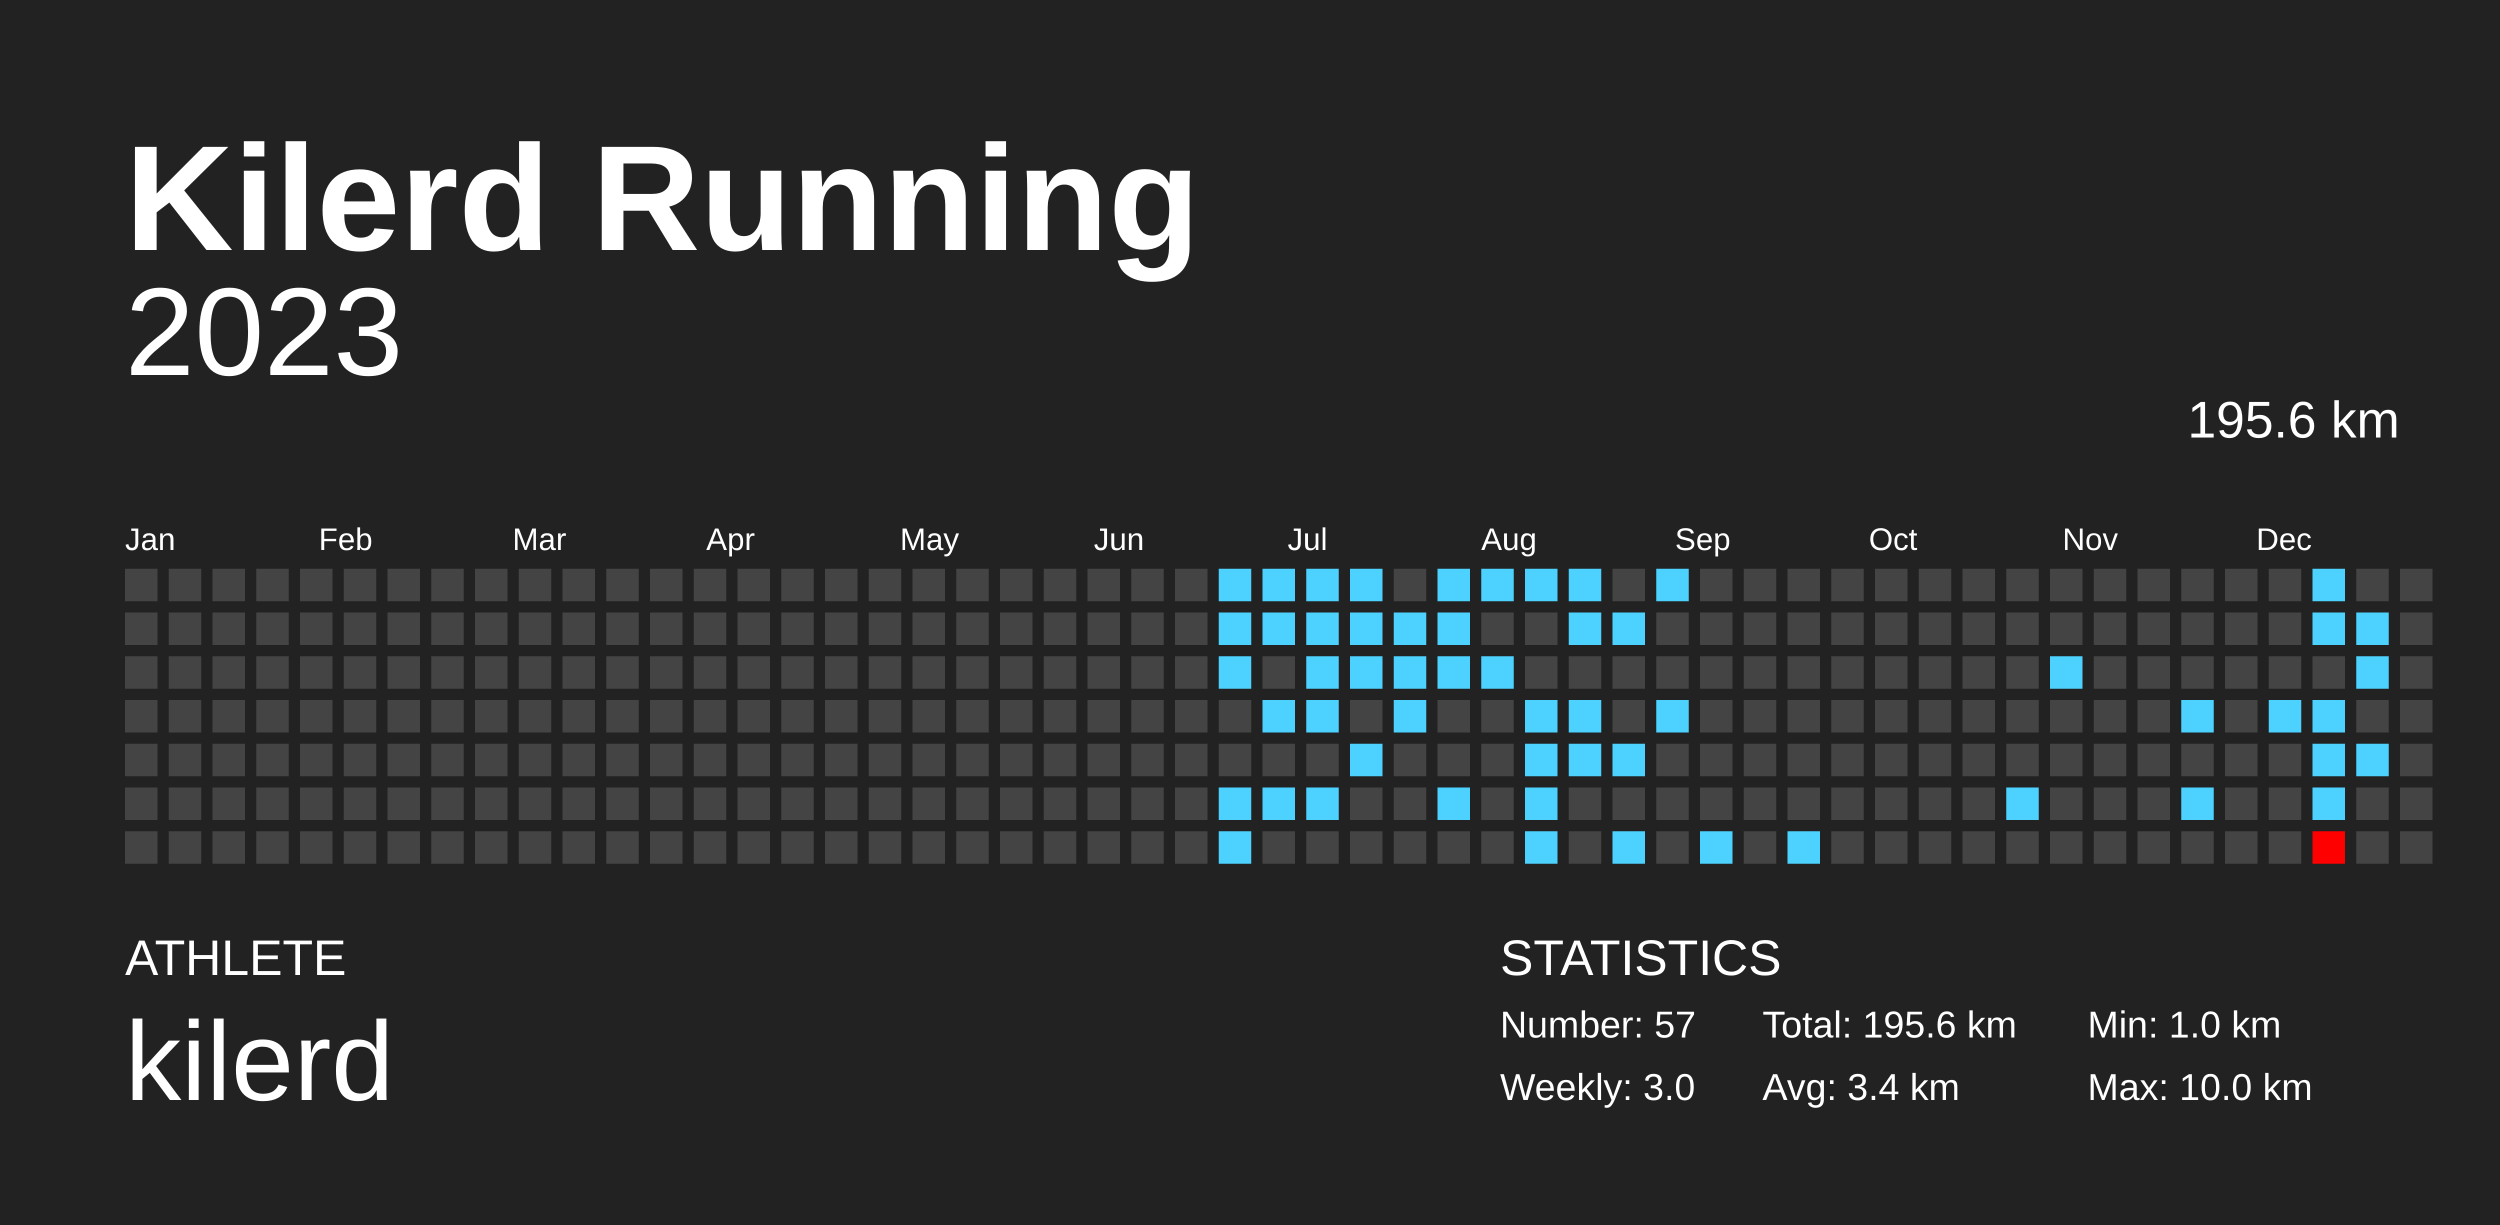
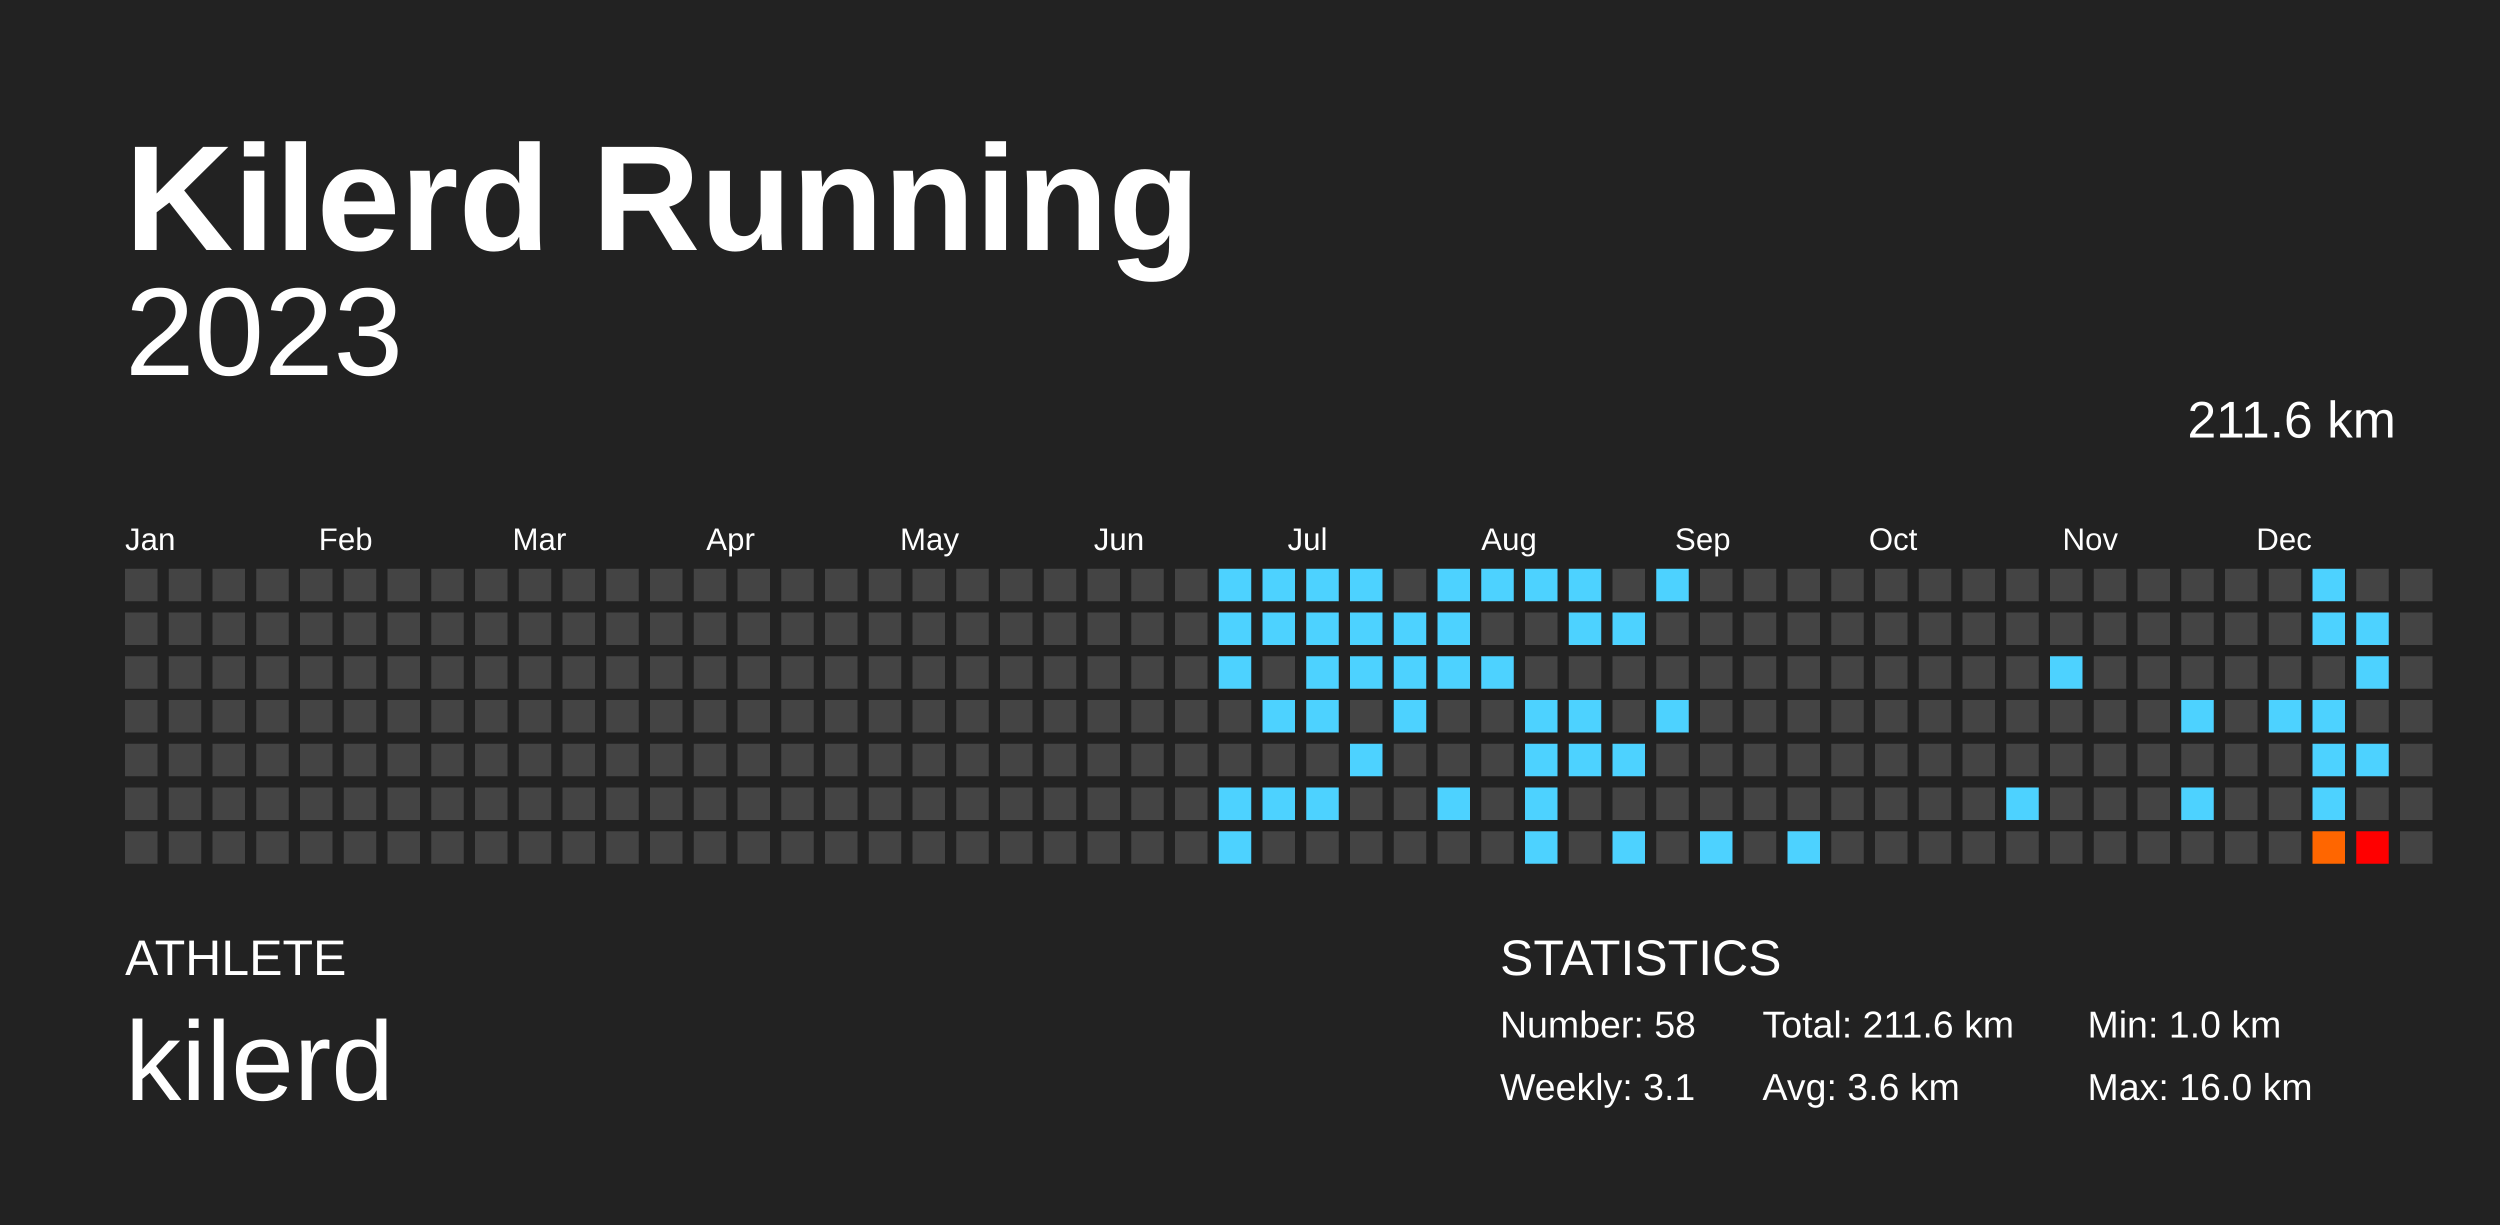
<svg xmlns="http://www.w3.org/2000/svg" baseProfile="full" height="98mm" version="1.1" viewBox="0,0,200,98" width="200mm">
  <defs />
  <rect fill="#222222" height="98" width="200" x="0" y="0" />
  <text fill="#FFFFFF" style="font-size:12px; font-family:Arial; font-weight:bold;" x="10" y="20">Kilerd Running</text>
  <text fill="#FFFFFF" style="font-size:4px; font-family:Arial" x="10" y="78">ATHLETE</text>
  <text fill="#FFFFFF" style="font-size:9px; font-family:Arial" x="10" y="88">kilerd</text>
  <text fill="#FFFFFF" style="font-size:4px; font-family:Arial" x="120" y="78">STATISTICS</text>
-   <text fill="#FFFFFF" style="font-size:3px; font-family:Arial" x="120" y="83">Number: 57</text>
-   <text fill="#FFFFFF" style="font-size:3px; font-family:Arial" x="120" y="88">Weekly: 3.0</text>
-   <text fill="#FFFFFF" style="font-size:3px; font-family:Arial" x="141" y="83">Total: 195.6 km</text>
-   <text fill="#FFFFFF" style="font-size:3px; font-family:Arial" x="141" y="88">Avg: 3.4 km</text>
+   <text fill="#FFFFFF" style="font-size:3px; font-family:Arial" x="120" y="83">Number: 58</text>
+   <text fill="#FFFFFF" style="font-size:3px; font-family:Arial" x="120" y="88">Weekly: 3.1</text>
+   <text fill="#FFFFFF" style="font-size:3px; font-family:Arial" x="141" y="83">Total: 211.6 km</text>
+   <text fill="#FFFFFF" style="font-size:3px; font-family:Arial" x="141" y="88">Avg: 3.6 km</text>
  <text fill="#FFFFFF" style="font-size:3px; font-family:Arial" x="167" y="83">Min: 1.0 km</text>
-   <text fill="#FFFFFF" style="font-size:3px; font-family:Arial" x="167" y="88">Max: 10.0 km</text>
+   <text fill="#FFFFFF" style="font-size:3px; font-family:Arial" x="167" y="88">Max: 16.0 km</text>
  <text alignment-baseline="hanging" fill="#FFFFFF" style="font-size:10.0px; font-family:Arial;" x="10" y="30">2023</text>
-   <text alignment-baseline="hanging" fill="#FFFFFF" style="font-size:4.125px; font-family:Arial;" x="175" y="35">195.6 km</text>
+   <text alignment-baseline="hanging" fill="#FFFFFF" style="font-size:4.125px; font-family:Arial;" x="175" y="35">211.6 km</text>
  <text fill="#FFFFFF" style="font-size:2.5px; font-family:Arial" x="10.0" y="44">Jan</text>
  <text fill="#FFFFFF" style="font-size:2.5px; font-family:Arial" x="25.5" y="44">Feb</text>
  <text fill="#FFFFFF" style="font-size:2.5px; font-family:Arial" x="41.0" y="44">Mar</text>
  <text fill="#FFFFFF" style="font-size:2.5px; font-family:Arial" x="56.5" y="44">Apr</text>
  <text fill="#FFFFFF" style="font-size:2.5px; font-family:Arial" x="72.0" y="44">May</text>
  <text fill="#FFFFFF" style="font-size:2.5px; font-family:Arial" x="87.5" y="44">Jun</text>
  <text fill="#FFFFFF" style="font-size:2.5px; font-family:Arial" x="103.0" y="44">Jul</text>
  <text fill="#FFFFFF" style="font-size:2.5px; font-family:Arial" x="118.5" y="44">Aug</text>
  <text fill="#FFFFFF" style="font-size:2.5px; font-family:Arial" x="134.0" y="44">Sep</text>
  <text fill="#FFFFFF" style="font-size:2.5px; font-family:Arial" x="149.5" y="44">Oct</text>
  <text fill="#FFFFFF" style="font-size:2.5px; font-family:Arial" x="165.0" y="44">Nov</text>
  <text fill="#FFFFFF" style="font-size:2.5px; font-family:Arial" x="180.5" y="44">Dec</text>
  <rect fill="#444444" height="2.6" width="2.6" x="10.0" y="45.5" />
  <rect fill="#444444" height="2.6" width="2.6" x="10.0" y="49.0" />
  <rect fill="#444444" height="2.6" width="2.6" x="10.0" y="52.5" />
  <rect fill="#444444" height="2.6" width="2.6" x="10.0" y="56.0" />
  <rect fill="#444444" height="2.6" width="2.6" x="10.0" y="59.5" />
  <rect fill="#444444" height="2.6" width="2.6" x="10.0" y="63.0" />
  <rect fill="#444444" height="2.6" width="2.6" x="10.0" y="66.5" />
  <rect fill="#444444" height="2.6" width="2.6" x="13.5" y="45.5" />
  <rect fill="#444444" height="2.6" width="2.6" x="13.5" y="49.0" />
  <rect fill="#444444" height="2.6" width="2.6" x="13.5" y="52.5" />
  <rect fill="#444444" height="2.6" width="2.6" x="13.5" y="56.0" />
  <rect fill="#444444" height="2.6" width="2.6" x="13.5" y="59.5" />
  <rect fill="#444444" height="2.6" width="2.6" x="13.5" y="63.0" />
  <rect fill="#444444" height="2.6" width="2.6" x="13.5" y="66.5" />
  <rect fill="#444444" height="2.6" width="2.6" x="17.0" y="45.5" />
  <rect fill="#444444" height="2.6" width="2.6" x="17.0" y="49.0" />
  <rect fill="#444444" height="2.6" width="2.6" x="17.0" y="52.5" />
  <rect fill="#444444" height="2.6" width="2.6" x="17.0" y="56.0" />
  <rect fill="#444444" height="2.6" width="2.6" x="17.0" y="59.5" />
  <rect fill="#444444" height="2.6" width="2.6" x="17.0" y="63.0" />
  <rect fill="#444444" height="2.6" width="2.6" x="17.0" y="66.5" />
  <rect fill="#444444" height="2.6" width="2.6" x="20.5" y="45.5" />
  <rect fill="#444444" height="2.6" width="2.6" x="20.5" y="49.0" />
  <rect fill="#444444" height="2.6" width="2.6" x="20.5" y="52.5" />
  <rect fill="#444444" height="2.6" width="2.6" x="20.5" y="56.0" />
  <rect fill="#444444" height="2.6" width="2.6" x="20.5" y="59.5" />
  <rect fill="#444444" height="2.6" width="2.6" x="20.5" y="63.0" />
  <rect fill="#444444" height="2.6" width="2.6" x="20.5" y="66.5" />
  <rect fill="#444444" height="2.6" width="2.6" x="24.0" y="45.5" />
  <rect fill="#444444" height="2.6" width="2.6" x="24.0" y="49.0" />
  <rect fill="#444444" height="2.6" width="2.6" x="24.0" y="52.5" />
  <rect fill="#444444" height="2.6" width="2.6" x="24.0" y="56.0" />
  <rect fill="#444444" height="2.6" width="2.6" x="24.0" y="59.5" />
  <rect fill="#444444" height="2.6" width="2.6" x="24.0" y="63.0" />
  <rect fill="#444444" height="2.6" width="2.6" x="24.0" y="66.5" />
  <rect fill="#444444" height="2.6" width="2.6" x="27.5" y="45.5" />
  <rect fill="#444444" height="2.6" width="2.6" x="27.5" y="49.0" />
  <rect fill="#444444" height="2.6" width="2.6" x="27.5" y="52.5" />
  <rect fill="#444444" height="2.6" width="2.6" x="27.5" y="56.0" />
  <rect fill="#444444" height="2.6" width="2.6" x="27.5" y="59.5" />
  <rect fill="#444444" height="2.6" width="2.6" x="27.5" y="63.0" />
  <rect fill="#444444" height="2.6" width="2.6" x="27.5" y="66.5" />
  <rect fill="#444444" height="2.6" width="2.6" x="31.0" y="45.5" />
  <rect fill="#444444" height="2.6" width="2.6" x="31.0" y="49.0" />
  <rect fill="#444444" height="2.6" width="2.6" x="31.0" y="52.5" />
  <rect fill="#444444" height="2.6" width="2.6" x="31.0" y="56.0" />
  <rect fill="#444444" height="2.6" width="2.6" x="31.0" y="59.5" />
  <rect fill="#444444" height="2.6" width="2.6" x="31.0" y="63.0" />
  <rect fill="#444444" height="2.6" width="2.6" x="31.0" y="66.5" />
  <rect fill="#444444" height="2.6" width="2.6" x="34.5" y="45.5" />
  <rect fill="#444444" height="2.6" width="2.6" x="34.5" y="49.0" />
  <rect fill="#444444" height="2.6" width="2.6" x="34.5" y="52.5" />
  <rect fill="#444444" height="2.6" width="2.6" x="34.5" y="56.0" />
  <rect fill="#444444" height="2.6" width="2.6" x="34.5" y="59.5" />
  <rect fill="#444444" height="2.6" width="2.6" x="34.5" y="63.0" />
  <rect fill="#444444" height="2.6" width="2.6" x="34.5" y="66.5" />
  <rect fill="#444444" height="2.6" width="2.6" x="38.0" y="45.5" />
  <rect fill="#444444" height="2.6" width="2.6" x="38.0" y="49.0" />
  <rect fill="#444444" height="2.6" width="2.6" x="38.0" y="52.5" />
  <rect fill="#444444" height="2.6" width="2.6" x="38.0" y="56.0" />
  <rect fill="#444444" height="2.6" width="2.6" x="38.0" y="59.5" />
  <rect fill="#444444" height="2.6" width="2.6" x="38.0" y="63.0" />
  <rect fill="#444444" height="2.6" width="2.6" x="38.0" y="66.5" />
  <rect fill="#444444" height="2.6" width="2.6" x="41.5" y="45.5" />
  <rect fill="#444444" height="2.6" width="2.6" x="41.5" y="49.0" />
  <rect fill="#444444" height="2.6" width="2.6" x="41.5" y="52.5" />
  <rect fill="#444444" height="2.6" width="2.6" x="41.5" y="56.0" />
  <rect fill="#444444" height="2.6" width="2.6" x="41.5" y="59.5" />
  <rect fill="#444444" height="2.6" width="2.6" x="41.5" y="63.0" />
  <rect fill="#444444" height="2.6" width="2.6" x="41.5" y="66.5" />
  <rect fill="#444444" height="2.6" width="2.6" x="45.0" y="45.5" />
  <rect fill="#444444" height="2.6" width="2.6" x="45.0" y="49.0" />
  <rect fill="#444444" height="2.6" width="2.6" x="45.0" y="52.5" />
  <rect fill="#444444" height="2.6" width="2.6" x="45.0" y="56.0" />
  <rect fill="#444444" height="2.6" width="2.6" x="45.0" y="59.5" />
  <rect fill="#444444" height="2.6" width="2.6" x="45.0" y="63.0" />
  <rect fill="#444444" height="2.6" width="2.6" x="45.0" y="66.5" />
  <rect fill="#444444" height="2.6" width="2.6" x="48.5" y="45.5" />
  <rect fill="#444444" height="2.6" width="2.6" x="48.5" y="49.0" />
  <rect fill="#444444" height="2.6" width="2.6" x="48.5" y="52.5" />
  <rect fill="#444444" height="2.6" width="2.6" x="48.5" y="56.0" />
  <rect fill="#444444" height="2.6" width="2.6" x="48.5" y="59.5" />
  <rect fill="#444444" height="2.6" width="2.6" x="48.5" y="63.0" />
  <rect fill="#444444" height="2.6" width="2.6" x="48.5" y="66.5" />
  <rect fill="#444444" height="2.6" width="2.6" x="52.0" y="45.5" />
  <rect fill="#444444" height="2.6" width="2.6" x="52.0" y="49.0" />
  <rect fill="#444444" height="2.6" width="2.6" x="52.0" y="52.5" />
  <rect fill="#444444" height="2.6" width="2.6" x="52.0" y="56.0" />
  <rect fill="#444444" height="2.6" width="2.6" x="52.0" y="59.5" />
  <rect fill="#444444" height="2.6" width="2.6" x="52.0" y="63.0" />
  <rect fill="#444444" height="2.6" width="2.6" x="52.0" y="66.5" />
  <rect fill="#444444" height="2.6" width="2.6" x="55.5" y="45.5" />
  <rect fill="#444444" height="2.6" width="2.6" x="55.5" y="49.0" />
  <rect fill="#444444" height="2.6" width="2.6" x="55.5" y="52.5" />
  <rect fill="#444444" height="2.6" width="2.6" x="55.5" y="56.0" />
  <rect fill="#444444" height="2.6" width="2.6" x="55.5" y="59.5" />
  <rect fill="#444444" height="2.6" width="2.6" x="55.5" y="63.0" />
  <rect fill="#444444" height="2.6" width="2.6" x="55.5" y="66.5" />
  <rect fill="#444444" height="2.6" width="2.6" x="59.0" y="45.5" />
  <rect fill="#444444" height="2.6" width="2.6" x="59.0" y="49.0" />
  <rect fill="#444444" height="2.6" width="2.6" x="59.0" y="52.5" />
  <rect fill="#444444" height="2.6" width="2.6" x="59.0" y="56.0" />
  <rect fill="#444444" height="2.6" width="2.6" x="59.0" y="59.5" />
  <rect fill="#444444" height="2.6" width="2.6" x="59.0" y="63.0" />
  <rect fill="#444444" height="2.6" width="2.6" x="59.0" y="66.5" />
  <rect fill="#444444" height="2.6" width="2.6" x="62.5" y="45.5" />
  <rect fill="#444444" height="2.6" width="2.6" x="62.5" y="49.0" />
  <rect fill="#444444" height="2.6" width="2.6" x="62.5" y="52.5" />
  <rect fill="#444444" height="2.6" width="2.6" x="62.5" y="56.0" />
  <rect fill="#444444" height="2.6" width="2.6" x="62.5" y="59.5" />
  <rect fill="#444444" height="2.6" width="2.6" x="62.5" y="63.0" />
  <rect fill="#444444" height="2.6" width="2.6" x="62.5" y="66.5" />
  <rect fill="#444444" height="2.6" width="2.6" x="66.0" y="45.5" />
  <rect fill="#444444" height="2.6" width="2.6" x="66.0" y="49.0" />
  <rect fill="#444444" height="2.6" width="2.6" x="66.0" y="52.5" />
  <rect fill="#444444" height="2.6" width="2.6" x="66.0" y="56.0" />
  <rect fill="#444444" height="2.6" width="2.6" x="66.0" y="59.5" />
  <rect fill="#444444" height="2.6" width="2.6" x="66.0" y="63.0" />
  <rect fill="#444444" height="2.6" width="2.6" x="66.0" y="66.5" />
  <rect fill="#444444" height="2.6" width="2.6" x="69.5" y="45.5" />
  <rect fill="#444444" height="2.6" width="2.6" x="69.5" y="49.0" />
  <rect fill="#444444" height="2.6" width="2.6" x="69.5" y="52.5" />
  <rect fill="#444444" height="2.6" width="2.6" x="69.5" y="56.0" />
  <rect fill="#444444" height="2.6" width="2.6" x="69.5" y="59.5" />
  <rect fill="#444444" height="2.6" width="2.6" x="69.5" y="63.0" />
  <rect fill="#444444" height="2.6" width="2.6" x="69.5" y="66.5" />
  <rect fill="#444444" height="2.6" width="2.6" x="73.0" y="45.5" />
  <rect fill="#444444" height="2.6" width="2.6" x="73.0" y="49.0" />
  <rect fill="#444444" height="2.6" width="2.6" x="73.0" y="52.5" />
  <rect fill="#444444" height="2.6" width="2.6" x="73.0" y="56.0" />
  <rect fill="#444444" height="2.6" width="2.6" x="73.0" y="59.5" />
  <rect fill="#444444" height="2.6" width="2.6" x="73.0" y="63.0" />
  <rect fill="#444444" height="2.6" width="2.6" x="73.0" y="66.5" />
  <rect fill="#444444" height="2.6" width="2.6" x="76.5" y="45.5" />
  <rect fill="#444444" height="2.6" width="2.6" x="76.5" y="49.0" />
  <rect fill="#444444" height="2.6" width="2.6" x="76.5" y="52.5" />
  <rect fill="#444444" height="2.6" width="2.6" x="76.5" y="56.0" />
  <rect fill="#444444" height="2.6" width="2.6" x="76.5" y="59.5" />
  <rect fill="#444444" height="2.6" width="2.6" x="76.5" y="63.0" />
  <rect fill="#444444" height="2.6" width="2.6" x="76.5" y="66.5" />
  <rect fill="#444444" height="2.6" width="2.6" x="80.0" y="45.5" />
  <rect fill="#444444" height="2.6" width="2.6" x="80.0" y="49.0" />
  <rect fill="#444444" height="2.6" width="2.6" x="80.0" y="52.5" />
  <rect fill="#444444" height="2.6" width="2.6" x="80.0" y="56.0" />
  <rect fill="#444444" height="2.6" width="2.6" x="80.0" y="59.5" />
  <rect fill="#444444" height="2.6" width="2.6" x="80.0" y="63.0" />
  <rect fill="#444444" height="2.6" width="2.6" x="80.0" y="66.5" />
  <rect fill="#444444" height="2.6" width="2.6" x="83.5" y="45.5" />
  <rect fill="#444444" height="2.6" width="2.6" x="83.5" y="49.0" />
  <rect fill="#444444" height="2.6" width="2.6" x="83.5" y="52.5" />
  <rect fill="#444444" height="2.6" width="2.6" x="83.5" y="56.0" />
  <rect fill="#444444" height="2.6" width="2.6" x="83.5" y="59.5" />
  <rect fill="#444444" height="2.6" width="2.6" x="83.5" y="63.0" />
  <rect fill="#444444" height="2.6" width="2.6" x="83.5" y="66.5" />
  <rect fill="#444444" height="2.6" width="2.6" x="87.0" y="45.5" />
  <rect fill="#444444" height="2.6" width="2.6" x="87.0" y="49.0" />
  <rect fill="#444444" height="2.6" width="2.6" x="87.0" y="52.5" />
  <rect fill="#444444" height="2.6" width="2.6" x="87.0" y="56.0" />
  <rect fill="#444444" height="2.6" width="2.6" x="87.0" y="59.5" />
  <rect fill="#444444" height="2.6" width="2.6" x="87.0" y="63.0" />
  <rect fill="#444444" height="2.6" width="2.6" x="87.0" y="66.5" />
  <rect fill="#444444" height="2.6" width="2.6" x="90.5" y="45.5" />
  <rect fill="#444444" height="2.6" width="2.6" x="90.5" y="49.0" />
  <rect fill="#444444" height="2.6" width="2.6" x="90.5" y="52.5" />
  <rect fill="#444444" height="2.6" width="2.6" x="90.5" y="56.0" />
  <rect fill="#444444" height="2.6" width="2.6" x="90.5" y="59.5" />
  <rect fill="#444444" height="2.6" width="2.6" x="90.5" y="63.0" />
  <rect fill="#444444" height="2.6" width="2.6" x="90.5" y="66.5" />
  <rect fill="#444444" height="2.6" width="2.6" x="94.0" y="45.5" />
  <rect fill="#444444" height="2.6" width="2.6" x="94.0" y="49.0" />
  <rect fill="#444444" height="2.6" width="2.6" x="94.0" y="52.5" />
  <rect fill="#444444" height="2.6" width="2.6" x="94.0" y="56.0" />
  <rect fill="#444444" height="2.6" width="2.6" x="94.0" y="59.5" />
  <rect fill="#444444" height="2.6" width="2.6" x="94.0" y="63.0" />
  <rect fill="#444444" height="2.6" width="2.6" x="94.0" y="66.5" />
  <rect fill="#4dd2ff" height="2.6" width="2.6" x="97.5" y="45.5" />
  <rect fill="#4dd2ff" height="2.6" width="2.6" x="97.5" y="49.0" />
  <rect fill="#4dd2ff" height="2.6" width="2.6" x="97.5" y="52.5" />
  <rect fill="#444444" height="2.6" width="2.6" x="97.5" y="56.0" />
  <rect fill="#444444" height="2.6" width="2.6" x="97.5" y="59.5" />
  <rect fill="#4dd2ff" height="2.6" width="2.6" x="97.5" y="63.0" />
  <rect fill="#4dd2ff" height="2.6" width="2.6" x="97.5" y="66.5" />
  <rect fill="#4dd2ff" height="2.6" width="2.6" x="101.0" y="45.5" />
  <rect fill="#4dd2ff" height="2.6" width="2.6" x="101.0" y="49.0" />
  <rect fill="#444444" height="2.6" width="2.6" x="101.0" y="52.5" />
  <rect fill="#4dd2ff" height="2.6" width="2.6" x="101.0" y="56.0" />
  <rect fill="#444444" height="2.6" width="2.6" x="101.0" y="59.5" />
  <rect fill="#4dd2ff" height="2.6" width="2.6" x="101.0" y="63.0" />
  <rect fill="#444444" height="2.6" width="2.6" x="101.0" y="66.5" />
  <rect fill="#4dd2ff" height="2.6" width="2.6" x="104.5" y="45.5" />
  <rect fill="#4dd2ff" height="2.6" width="2.6" x="104.5" y="49.0" />
  <rect fill="#4dd2ff" height="2.6" width="2.6" x="104.5" y="52.5" />
  <rect fill="#4dd2ff" height="2.6" width="2.6" x="104.5" y="56.0" />
  <rect fill="#444444" height="2.6" width="2.6" x="104.5" y="59.5" />
  <rect fill="#4dd2ff" height="2.6" width="2.6" x="104.5" y="63.0" />
  <rect fill="#444444" height="2.6" width="2.6" x="104.5" y="66.5" />
  <rect fill="#4dd2ff" height="2.6" width="2.6" x="108.0" y="45.5" />
  <rect fill="#4dd2ff" height="2.6" width="2.6" x="108.0" y="49.0" />
  <rect fill="#4dd2ff" height="2.6" width="2.6" x="108.0" y="52.5" />
  <rect fill="#444444" height="2.6" width="2.6" x="108.0" y="56.0" />
  <rect fill="#4dd2ff" height="2.6" width="2.6" x="108.0" y="59.5" />
  <rect fill="#444444" height="2.6" width="2.6" x="108.0" y="63.0" />
  <rect fill="#444444" height="2.6" width="2.6" x="108.0" y="66.5" />
  <rect fill="#444444" height="2.6" width="2.6" x="111.5" y="45.5" />
  <rect fill="#4dd2ff" height="2.6" width="2.6" x="111.5" y="49.0" />
  <rect fill="#4dd2ff" height="2.6" width="2.6" x="111.5" y="52.5" />
  <rect fill="#4dd2ff" height="2.6" width="2.6" x="111.5" y="56.0" />
  <rect fill="#444444" height="2.6" width="2.6" x="111.5" y="59.5" />
  <rect fill="#444444" height="2.6" width="2.6" x="111.5" y="63.0" />
  <rect fill="#444444" height="2.6" width="2.6" x="111.5" y="66.5" />
  <rect fill="#4dd2ff" height="2.6" width="2.6" x="115.0" y="45.5" />
  <rect fill="#4dd2ff" height="2.6" width="2.6" x="115.0" y="49.0" />
  <rect fill="#4dd2ff" height="2.6" width="2.6" x="115.0" y="52.5" />
  <rect fill="#444444" height="2.6" width="2.6" x="115.0" y="56.0" />
  <rect fill="#444444" height="2.6" width="2.6" x="115.0" y="59.5" />
  <rect fill="#4dd2ff" height="2.6" width="2.6" x="115.0" y="63.0" />
  <rect fill="#444444" height="2.6" width="2.6" x="115.0" y="66.5" />
  <rect fill="#4dd2ff" height="2.6" width="2.6" x="118.5" y="45.5" />
  <rect fill="#444444" height="2.6" width="2.6" x="118.5" y="49.0" />
  <rect fill="#4dd2ff" height="2.6" width="2.6" x="118.5" y="52.5" />
  <rect fill="#444444" height="2.6" width="2.6" x="118.5" y="56.0" />
  <rect fill="#444444" height="2.6" width="2.6" x="118.5" y="59.5" />
  <rect fill="#444444" height="2.6" width="2.6" x="118.5" y="63.0" />
  <rect fill="#444444" height="2.6" width="2.6" x="118.5" y="66.5" />
  <rect fill="#4dd2ff" height="2.6" width="2.6" x="122.0" y="45.5" />
  <rect fill="#444444" height="2.6" width="2.6" x="122.0" y="49.0" />
  <rect fill="#444444" height="2.6" width="2.6" x="122.0" y="52.5" />
  <rect fill="#4dd2ff" height="2.6" width="2.6" x="122.0" y="56.0" />
  <rect fill="#4dd2ff" height="2.6" width="2.6" x="122.0" y="59.5" />
  <rect fill="#4dd2ff" height="2.6" width="2.6" x="122.0" y="63.0" />
  <rect fill="#4dd2ff" height="2.6" width="2.6" x="122.0" y="66.5" />
  <rect fill="#4dd2ff" height="2.6" width="2.6" x="125.5" y="45.5" />
  <rect fill="#4dd2ff" height="2.6" width="2.6" x="125.5" y="49.0" />
  <rect fill="#444444" height="2.6" width="2.6" x="125.5" y="52.5" />
  <rect fill="#4dd2ff" height="2.6" width="2.6" x="125.5" y="56.0" />
  <rect fill="#4dd2ff" height="2.6" width="2.6" x="125.5" y="59.5" />
  <rect fill="#444444" height="2.6" width="2.6" x="125.5" y="63.0" />
  <rect fill="#444444" height="2.6" width="2.6" x="125.5" y="66.5" />
  <rect fill="#444444" height="2.6" width="2.6" x="129.0" y="45.5" />
  <rect fill="#4dd2ff" height="2.6" width="2.6" x="129.0" y="49.0" />
  <rect fill="#444444" height="2.6" width="2.6" x="129.0" y="52.5" />
  <rect fill="#444444" height="2.6" width="2.6" x="129.0" y="56.0" />
  <rect fill="#4dd2ff" height="2.6" width="2.6" x="129.0" y="59.5" />
  <rect fill="#444444" height="2.6" width="2.6" x="129.0" y="63.0" />
  <rect fill="#4dd2ff" height="2.6" width="2.6" x="129.0" y="66.5" />
  <rect fill="#4dd2ff" height="2.6" width="2.6" x="132.5" y="45.5" />
  <rect fill="#444444" height="2.6" width="2.6" x="132.5" y="49.0" />
  <rect fill="#444444" height="2.6" width="2.6" x="132.5" y="52.5" />
  <rect fill="#4dd2ff" height="2.6" width="2.6" x="132.5" y="56.0" />
  <rect fill="#444444" height="2.6" width="2.6" x="132.5" y="59.5" />
  <rect fill="#444444" height="2.6" width="2.6" x="132.5" y="63.0" />
  <rect fill="#444444" height="2.6" width="2.6" x="132.5" y="66.5" />
  <rect fill="#444444" height="2.6" width="2.6" x="136.0" y="45.5" />
  <rect fill="#444444" height="2.6" width="2.6" x="136.0" y="49.0" />
  <rect fill="#444444" height="2.6" width="2.6" x="136.0" y="52.5" />
  <rect fill="#444444" height="2.6" width="2.6" x="136.0" y="56.0" />
  <rect fill="#444444" height="2.6" width="2.6" x="136.0" y="59.5" />
  <rect fill="#444444" height="2.6" width="2.6" x="136.0" y="63.0" />
  <rect fill="#4dd2ff" height="2.6" width="2.6" x="136.0" y="66.5" />
  <rect fill="#444444" height="2.6" width="2.6" x="139.5" y="45.5" />
  <rect fill="#444444" height="2.6" width="2.6" x="139.5" y="49.0" />
  <rect fill="#444444" height="2.6" width="2.6" x="139.5" y="52.5" />
  <rect fill="#444444" height="2.6" width="2.6" x="139.5" y="56.0" />
  <rect fill="#444444" height="2.6" width="2.6" x="139.5" y="59.5" />
  <rect fill="#444444" height="2.6" width="2.6" x="139.5" y="63.0" />
  <rect fill="#444444" height="2.6" width="2.6" x="139.5" y="66.5" />
  <rect fill="#444444" height="2.6" width="2.6" x="143.0" y="45.5" />
  <rect fill="#444444" height="2.6" width="2.6" x="143.0" y="49.0" />
  <rect fill="#444444" height="2.6" width="2.6" x="143.0" y="52.5" />
  <rect fill="#444444" height="2.6" width="2.6" x="143.0" y="56.0" />
  <rect fill="#444444" height="2.6" width="2.6" x="143.0" y="59.5" />
  <rect fill="#444444" height="2.6" width="2.6" x="143.0" y="63.0" />
  <rect fill="#4dd2ff" height="2.6" width="2.6" x="143.0" y="66.5" />
  <rect fill="#444444" height="2.6" width="2.6" x="146.5" y="45.5" />
  <rect fill="#444444" height="2.6" width="2.6" x="146.5" y="49.0" />
  <rect fill="#444444" height="2.6" width="2.6" x="146.5" y="52.5" />
  <rect fill="#444444" height="2.6" width="2.6" x="146.5" y="56.0" />
  <rect fill="#444444" height="2.6" width="2.6" x="146.5" y="59.5" />
  <rect fill="#444444" height="2.6" width="2.6" x="146.5" y="63.0" />
  <rect fill="#444444" height="2.6" width="2.6" x="146.5" y="66.5" />
  <rect fill="#444444" height="2.6" width="2.6" x="150.0" y="45.5" />
  <rect fill="#444444" height="2.6" width="2.6" x="150.0" y="49.0" />
  <rect fill="#444444" height="2.6" width="2.6" x="150.0" y="52.5" />
  <rect fill="#444444" height="2.6" width="2.6" x="150.0" y="56.0" />
  <rect fill="#444444" height="2.6" width="2.6" x="150.0" y="59.5" />
  <rect fill="#444444" height="2.6" width="2.6" x="150.0" y="63.0" />
  <rect fill="#444444" height="2.6" width="2.6" x="150.0" y="66.5" />
  <rect fill="#444444" height="2.6" width="2.6" x="153.5" y="45.5" />
  <rect fill="#444444" height="2.6" width="2.6" x="153.5" y="49.0" />
  <rect fill="#444444" height="2.6" width="2.6" x="153.5" y="52.5" />
  <rect fill="#444444" height="2.6" width="2.6" x="153.5" y="56.0" />
  <rect fill="#444444" height="2.6" width="2.6" x="153.5" y="59.5" />
  <rect fill="#444444" height="2.6" width="2.6" x="153.5" y="63.0" />
  <rect fill="#444444" height="2.6" width="2.6" x="153.5" y="66.5" />
  <rect fill="#444444" height="2.6" width="2.6" x="157.0" y="45.5" />
  <rect fill="#444444" height="2.6" width="2.6" x="157.0" y="49.0" />
  <rect fill="#444444" height="2.6" width="2.6" x="157.0" y="52.5" />
  <rect fill="#444444" height="2.6" width="2.6" x="157.0" y="56.0" />
  <rect fill="#444444" height="2.6" width="2.6" x="157.0" y="59.5" />
  <rect fill="#444444" height="2.6" width="2.6" x="157.0" y="63.0" />
  <rect fill="#444444" height="2.6" width="2.6" x="157.0" y="66.5" />
  <rect fill="#444444" height="2.6" width="2.6" x="160.5" y="45.5" />
  <rect fill="#444444" height="2.6" width="2.6" x="160.5" y="49.0" />
  <rect fill="#444444" height="2.6" width="2.6" x="160.5" y="52.5" />
  <rect fill="#444444" height="2.6" width="2.6" x="160.5" y="56.0" />
  <rect fill="#444444" height="2.6" width="2.6" x="160.5" y="59.5" />
  <rect fill="#4dd2ff" height="2.6" width="2.6" x="160.5" y="63.0" />
  <rect fill="#444444" height="2.6" width="2.6" x="160.5" y="66.5" />
  <rect fill="#444444" height="2.6" width="2.6" x="164.0" y="45.5" />
  <rect fill="#444444" height="2.6" width="2.6" x="164.0" y="49.0" />
  <rect fill="#4dd2ff" height="2.6" width="2.6" x="164.0" y="52.5" />
  <rect fill="#444444" height="2.6" width="2.6" x="164.0" y="56.0" />
  <rect fill="#444444" height="2.6" width="2.6" x="164.0" y="59.5" />
  <rect fill="#444444" height="2.6" width="2.6" x="164.0" y="63.0" />
  <rect fill="#444444" height="2.6" width="2.6" x="164.0" y="66.5" />
  <rect fill="#444444" height="2.6" width="2.6" x="167.5" y="45.5" />
  <rect fill="#444444" height="2.6" width="2.6" x="167.5" y="49.0" />
  <rect fill="#444444" height="2.6" width="2.6" x="167.5" y="52.5" />
  <rect fill="#444444" height="2.6" width="2.6" x="167.5" y="56.0" />
  <rect fill="#444444" height="2.6" width="2.6" x="167.5" y="59.5" />
  <rect fill="#444444" height="2.6" width="2.6" x="167.5" y="63.0" />
  <rect fill="#444444" height="2.6" width="2.6" x="167.5" y="66.5" />
  <rect fill="#444444" height="2.6" width="2.6" x="171.0" y="45.5" />
  <rect fill="#444444" height="2.6" width="2.6" x="171.0" y="49.0" />
  <rect fill="#444444" height="2.6" width="2.6" x="171.0" y="52.5" />
  <rect fill="#444444" height="2.6" width="2.6" x="171.0" y="56.0" />
  <rect fill="#444444" height="2.6" width="2.6" x="171.0" y="59.5" />
  <rect fill="#444444" height="2.6" width="2.6" x="171.0" y="63.0" />
  <rect fill="#444444" height="2.6" width="2.6" x="171.0" y="66.5" />
  <rect fill="#444444" height="2.6" width="2.6" x="174.5" y="45.5" />
  <rect fill="#444444" height="2.6" width="2.6" x="174.5" y="49.0" />
  <rect fill="#444444" height="2.6" width="2.6" x="174.5" y="52.5" />
  <rect fill="#4dd2ff" height="2.6" width="2.6" x="174.5" y="56.0" />
  <rect fill="#444444" height="2.6" width="2.6" x="174.5" y="59.5" />
  <rect fill="#4dd2ff" height="2.6" width="2.6" x="174.5" y="63.0" />
  <rect fill="#444444" height="2.6" width="2.6" x="174.5" y="66.5" />
  <rect fill="#444444" height="2.6" width="2.6" x="178.0" y="45.5" />
  <rect fill="#444444" height="2.6" width="2.6" x="178.0" y="49.0" />
  <rect fill="#444444" height="2.6" width="2.6" x="178.0" y="52.5" />
  <rect fill="#444444" height="2.6" width="2.6" x="178.0" y="56.0" />
  <rect fill="#444444" height="2.6" width="2.6" x="178.0" y="59.5" />
  <rect fill="#444444" height="2.6" width="2.6" x="178.0" y="63.0" />
  <rect fill="#444444" height="2.6" width="2.6" x="178.0" y="66.5" />
  <rect fill="#444444" height="2.6" width="2.6" x="181.5" y="45.5" />
  <rect fill="#444444" height="2.6" width="2.6" x="181.5" y="49.0" />
  <rect fill="#444444" height="2.6" width="2.6" x="181.5" y="52.5" />
  <rect fill="#4dd2ff" height="2.6" width="2.6" x="181.5" y="56.0" />
  <rect fill="#444444" height="2.6" width="2.6" x="181.5" y="59.5" />
  <rect fill="#444444" height="2.6" width="2.6" x="181.5" y="63.0" />
  <rect fill="#444444" height="2.6" width="2.6" x="181.5" y="66.5" />
  <rect fill="#4dd2ff" height="2.6" width="2.6" x="185.0" y="45.5" />
  <rect fill="#4dd2ff" height="2.6" width="2.6" x="185.0" y="49.0" />
  <rect fill="#444444" height="2.6" width="2.6" x="185.0" y="52.5" />
  <rect fill="#4dd2ff" height="2.6" width="2.6" x="185.0" y="56.0" />
  <rect fill="#4dd2ff" height="2.6" width="2.6" x="185.0" y="59.5" />
  <rect fill="#4dd2ff" height="2.6" width="2.6" x="185.0" y="63.0" />
-   <rect fill="#ff0000" height="2.6" width="2.6" x="185.0" y="66.5" />
+   <rect fill="#ff6600" height="2.6" width="2.6" x="185.0" y="66.5" />
  <rect fill="#444444" height="2.6" width="2.6" x="188.5" y="45.5" />
  <rect fill="#4dd2ff" height="2.6" width="2.6" x="188.5" y="49.0" />
  <rect fill="#4dd2ff" height="2.6" width="2.6" x="188.5" y="52.5" />
  <rect fill="#444444" height="2.6" width="2.6" x="188.5" y="56.0" />
  <rect fill="#4dd2ff" height="2.6" width="2.6" x="188.5" y="59.5" />
  <rect fill="#444444" height="2.6" width="2.6" x="188.5" y="63.0" />
-   <rect fill="#444444" height="2.6" width="2.6" x="188.5" y="66.5" />
+   <rect fill="#ff0000" height="2.6" width="2.6" x="188.5" y="66.5" />
  <rect fill="#444444" height="2.6" width="2.6" x="192.0" y="45.5" />
  <rect fill="#444444" height="2.6" width="2.6" x="192.0" y="49.0" />
  <rect fill="#444444" height="2.6" width="2.6" x="192.0" y="52.5" />
  <rect fill="#444444" height="2.6" width="2.6" x="192.0" y="56.0" />
  <rect fill="#444444" height="2.6" width="2.6" x="192.0" y="59.5" />
  <rect fill="#444444" height="2.6" width="2.6" x="192.0" y="63.0" />
  <rect fill="#444444" height="2.6" width="2.6" x="192.0" y="66.5" />
</svg>
